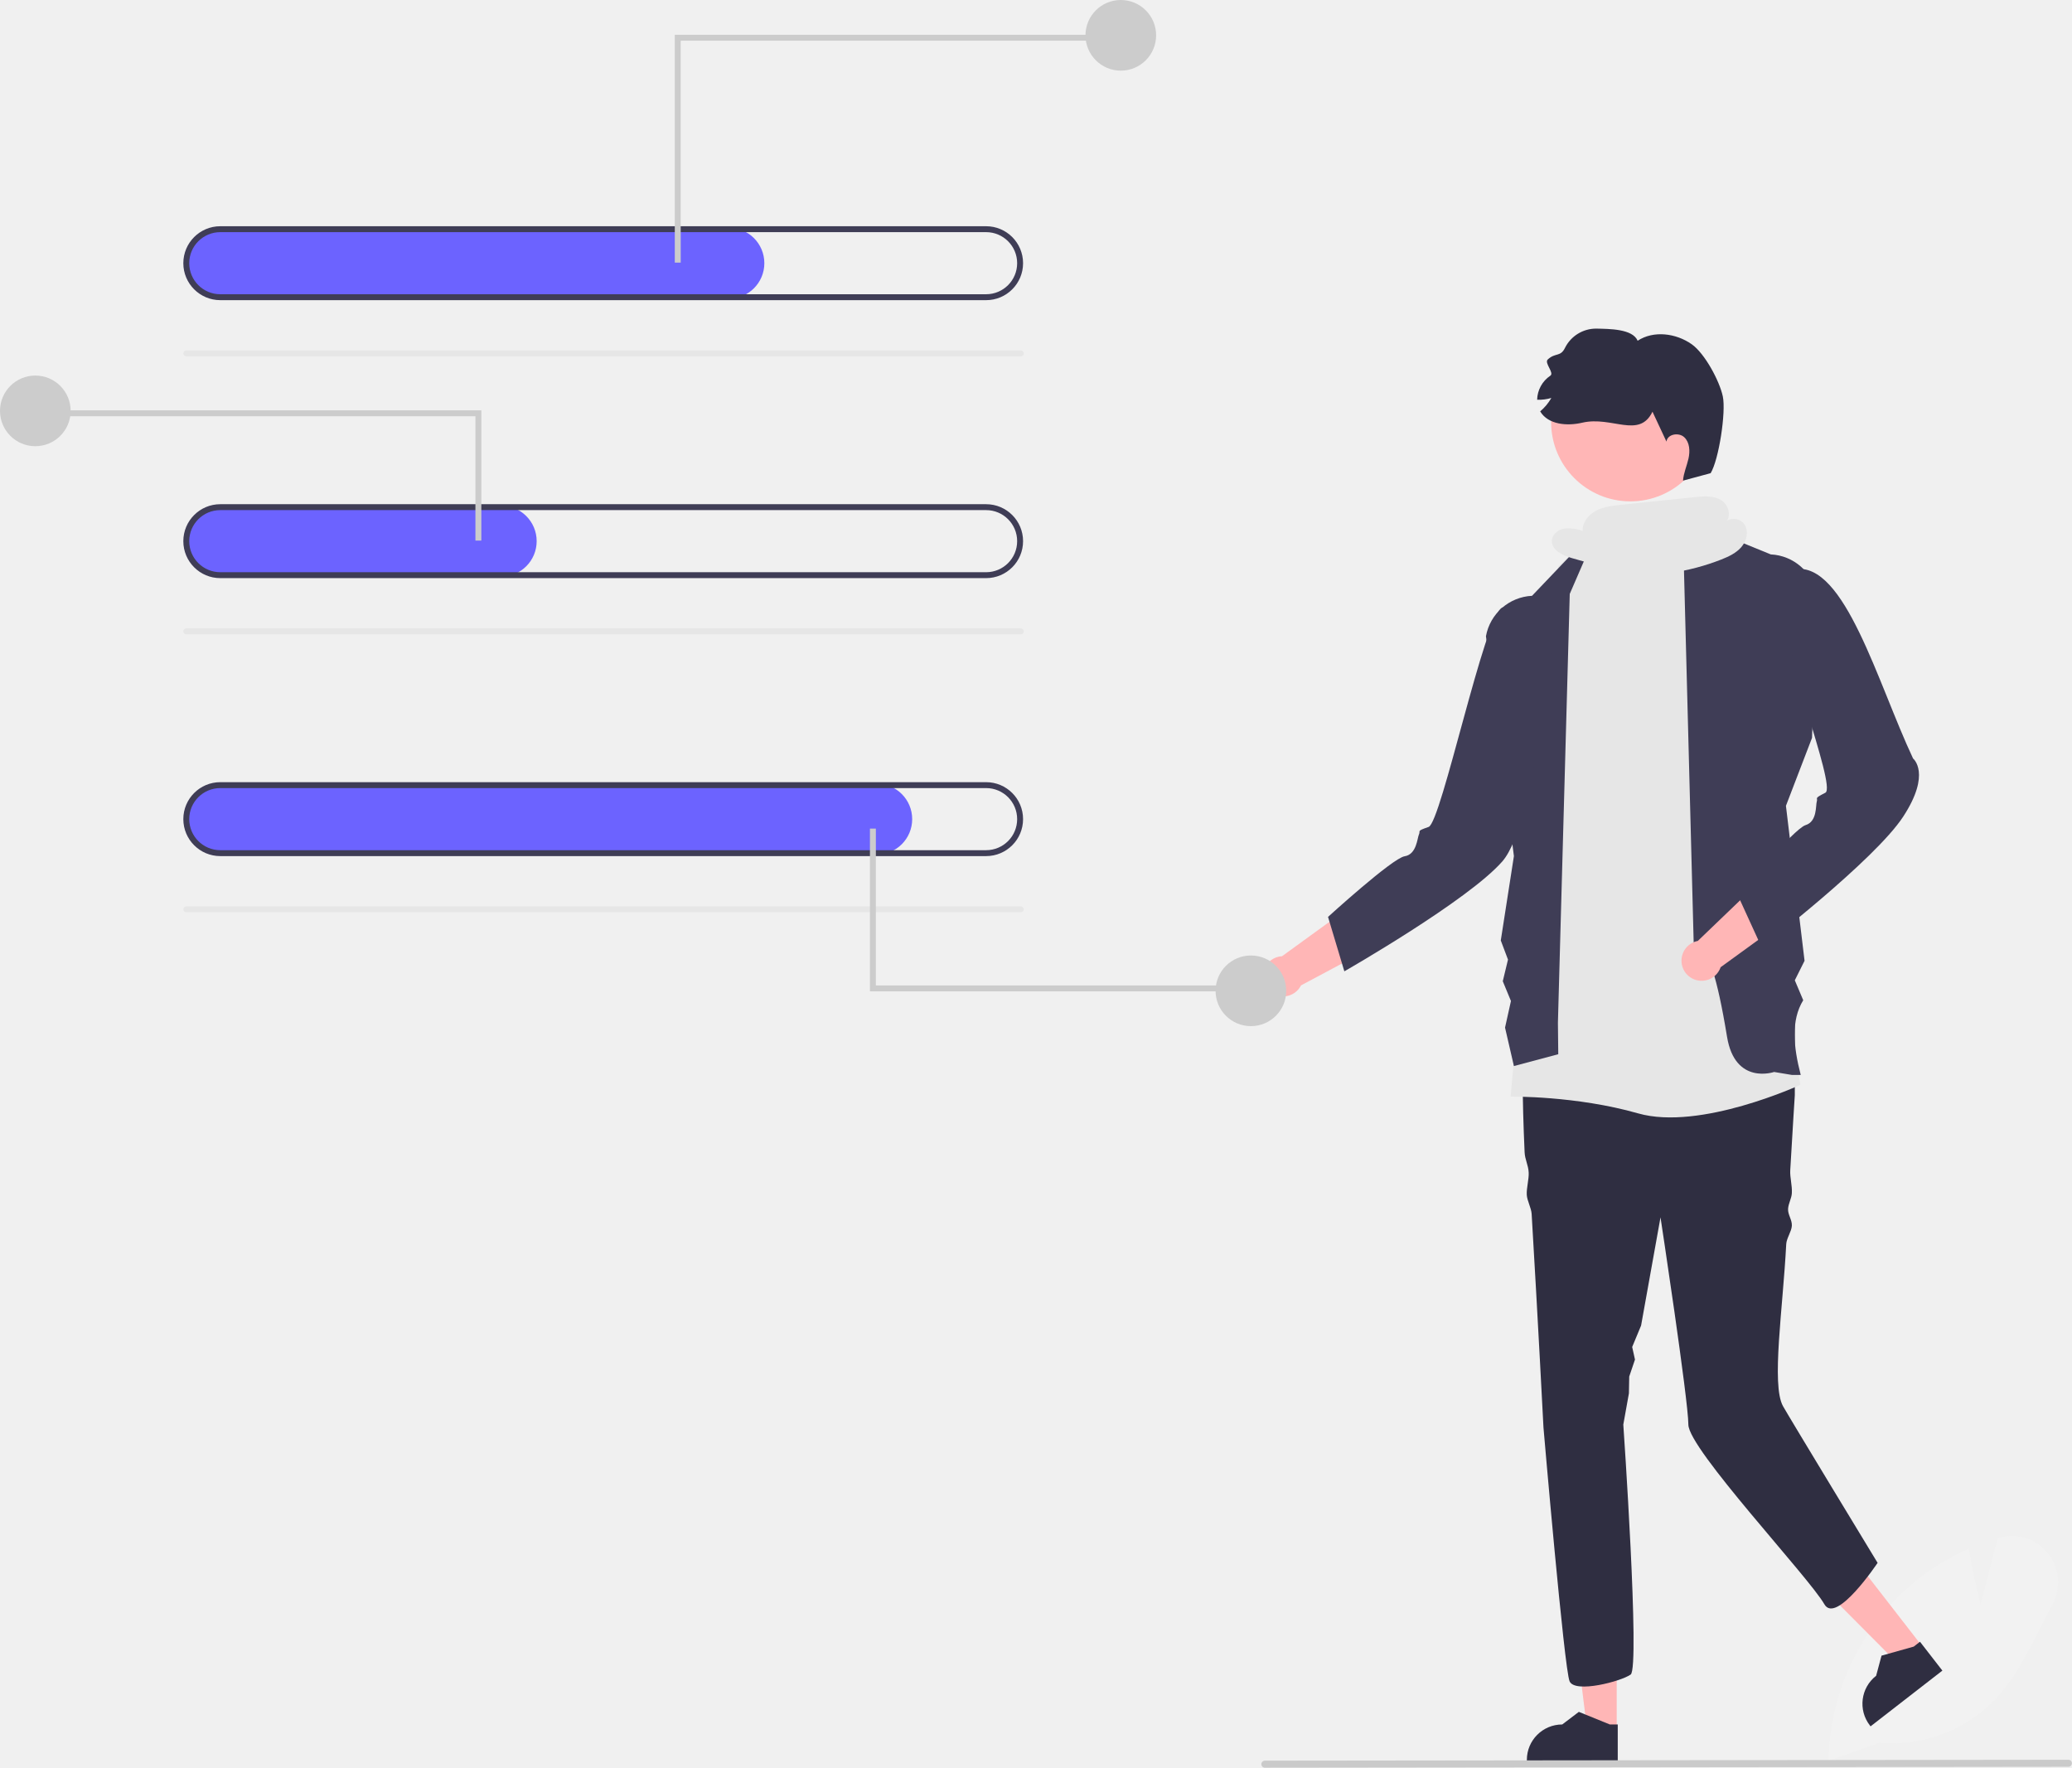
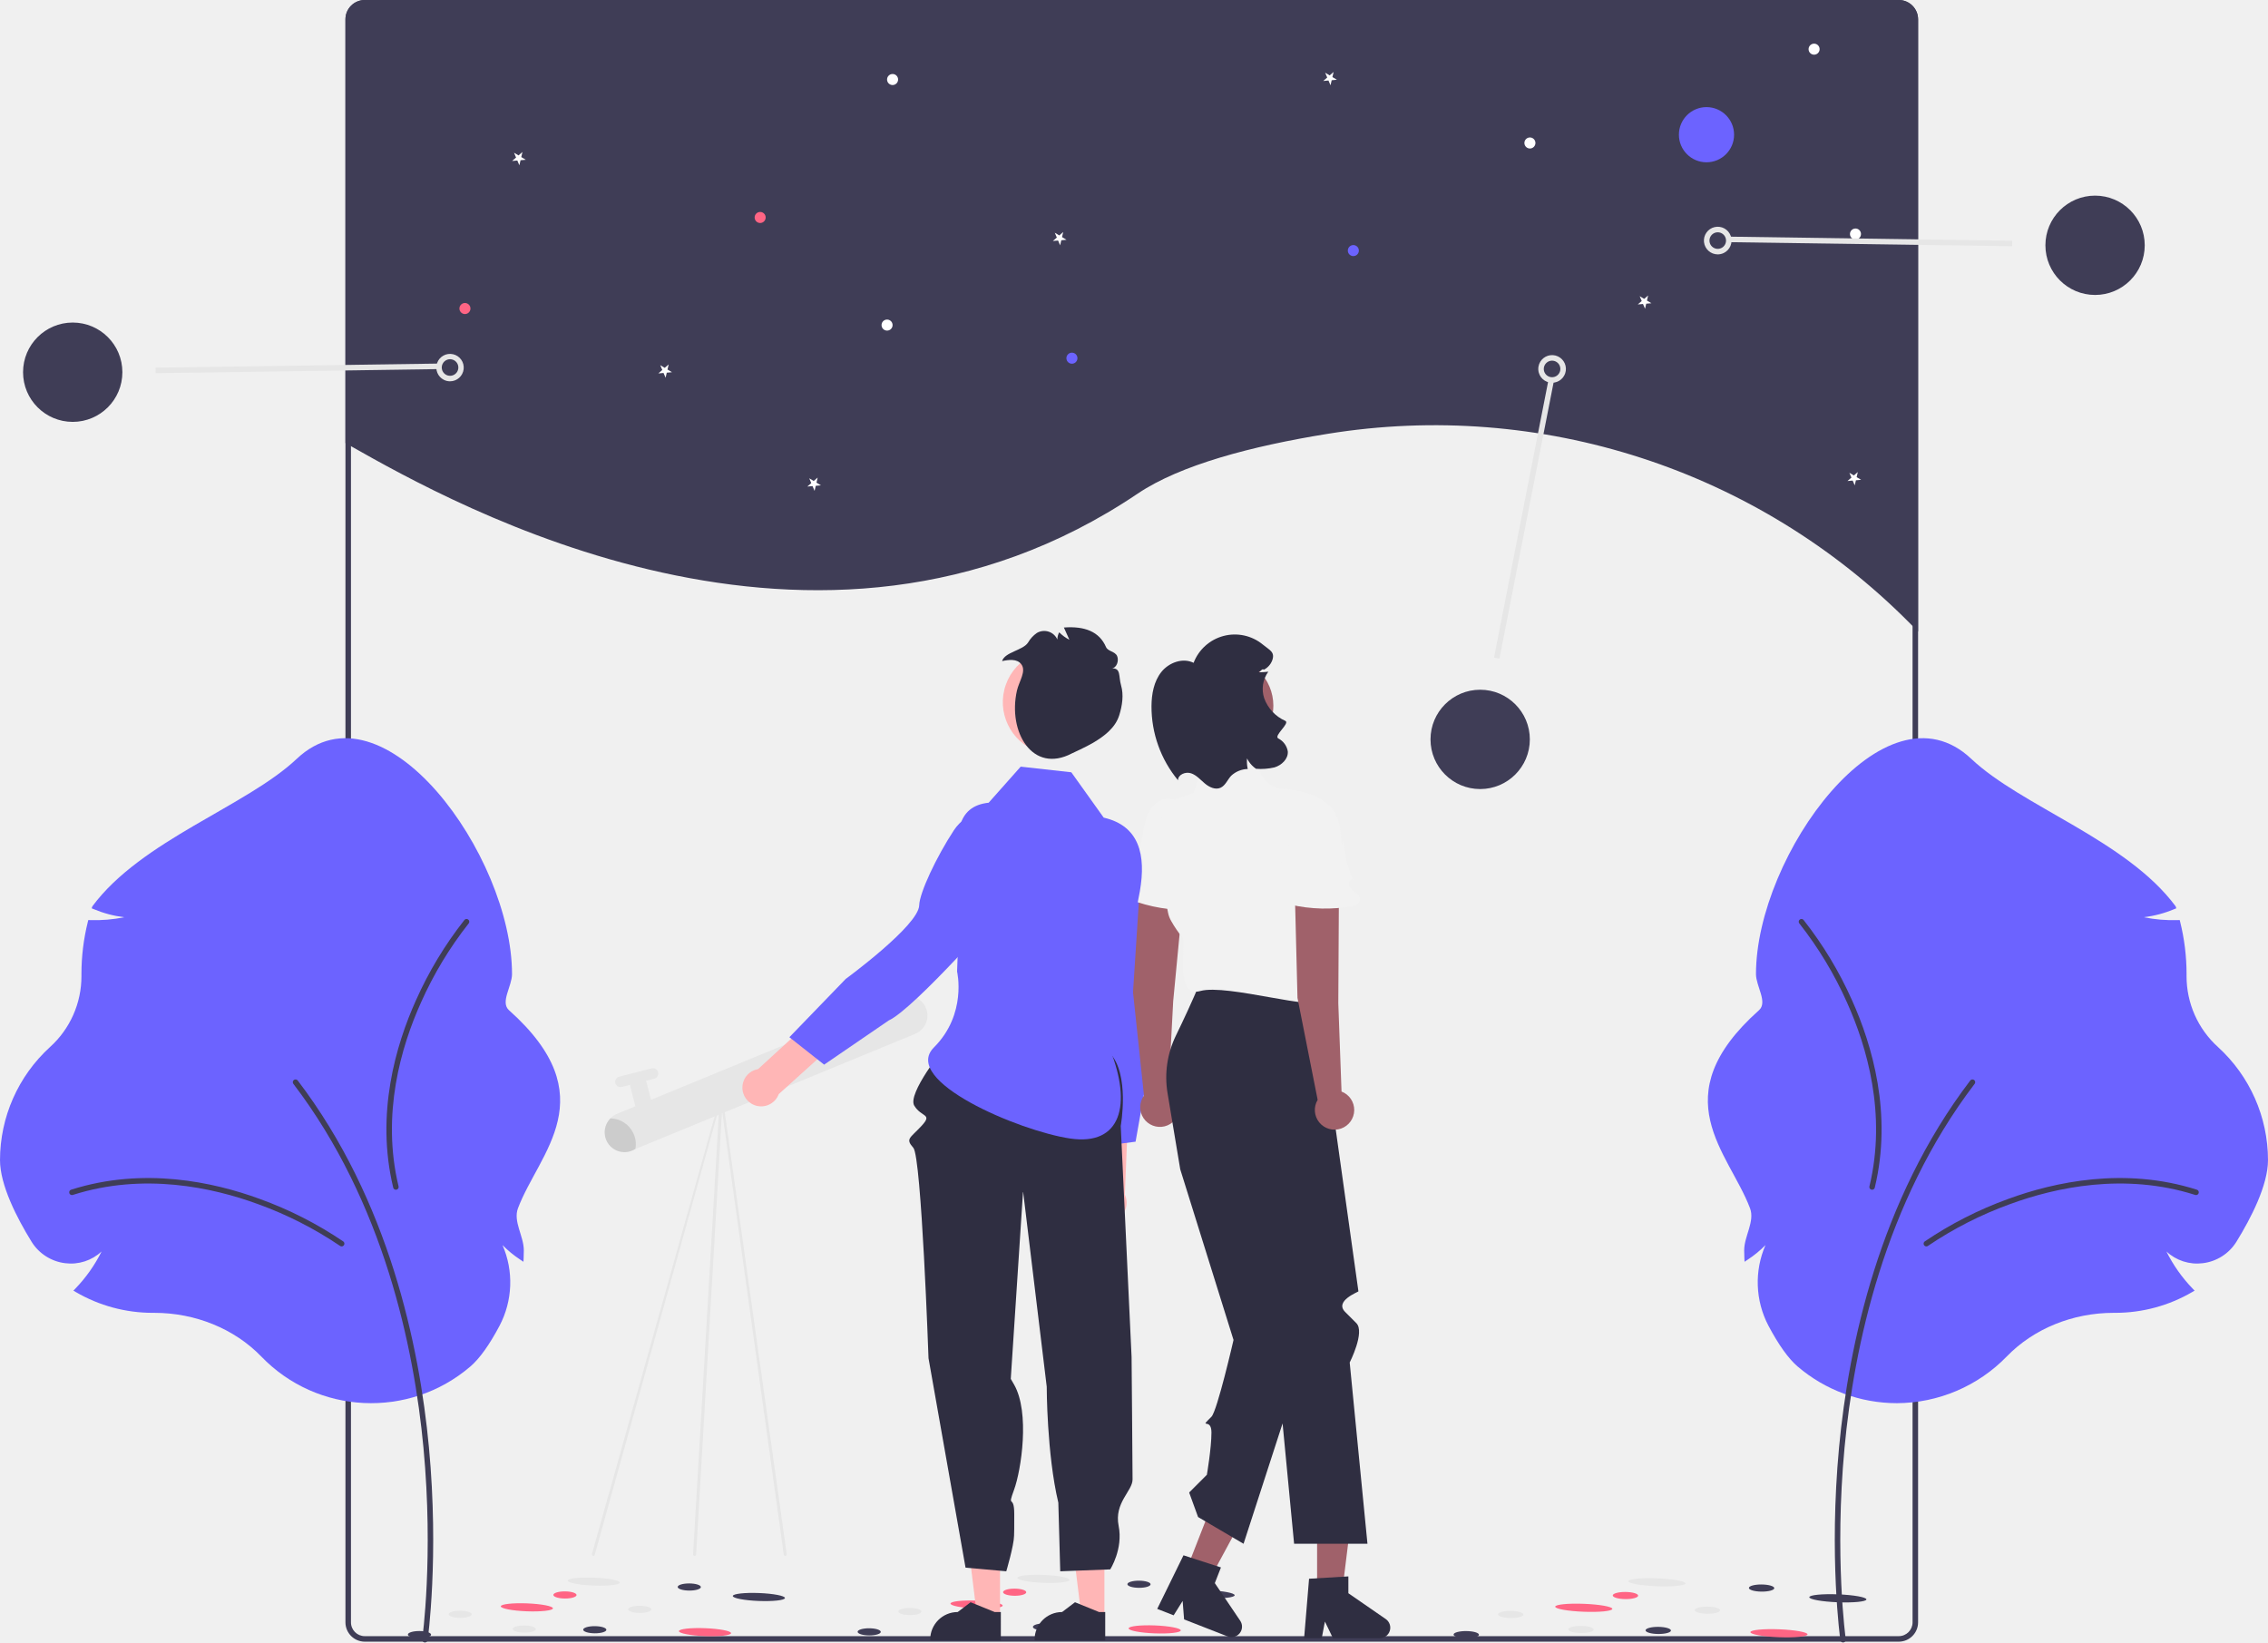
- <svg xmlns="http://www.w3.org/2000/svg" data-name="Layer 1" width="700.747" height="597.777" viewBox="0 0 700.747 597.777">
-   <path d="M868.015,746.559l.015-.697a80.529,80.529,0,0,1,30.112-60.643,78.132,78.132,0,0,1,16.786-10.115l.572-.255.098.618c1.162,7.38,3.001,14.913,3.858,18.256l5.744-22.414.638-.184a15.272,15.272,0,0,1,16.303,5.209,15.534,15.534,0,0,1,1.612,17.332c-1.339,2.495-2.655,5.097-3.928,7.614-4.374,8.649-8.897,17.593-15.487,24.542a48.675,48.675,0,0,1-39.259,14.645Z" transform="translate(-249.6266 -151.1117)" fill="#f2f2f2" />
-   <polygon points="546.768 585.081 536.773 585.08 532.017 546.524 546.77 546.525 546.768 585.081" fill="#ffb6b6" />
-   <path d="M796.747,746.62l-30.739-.001v-.389a11.965,11.965,0,0,1,11.964-11.964h.001l5.615-4.26,10.476,4.26,2.683 0Z" transform="translate(-249.6266 -151.1117)" fill="#2f2e41" />
-   <polygon points="650.238 556.92 642.341 563.048 614.944 535.505 626.599 526.46 650.238 556.92" fill="#ffb6b6" />
-   <path d="M906.536,716.053l-24.284,18.846-.238-.307a11.965,11.965,0,0,1,2.116-16.787l.001-0,1.824-6.808,10.888-3.058,2.12-1.645Z" transform="translate(-249.6266 -151.1117)" fill="#2f2e41" />
-   <path d="M856.627,521.485s-.682,10.439-1.543,25.361c-.141,2.447.691,5.106.543,7.769-.099,1.766-1.176,3.484-1.276,5.325-.106,1.944,1.382,3.664,1.276,5.675-.104,1.964-1.801,4.216-1.903,6.227-1.102,21.634-5.097,47.533-1.097,54.773,1.971,3.568,32,53,32,53s-14,21-18,14c-5.283-9.245-46-52.5-46-60.76,0-8.25-9.42-70.08-9.42-70.08l-6.568,36.59-3.012,7.25.946,4.256-1.946,5.744-.105,5.684-1.895,10.556s5.7,82.24,2.49,84.53c-3.22,2.3-18.81,6.43-20.65,2.3-1.83-4.13-8.84-85.83-8.84-85.83s-1.92-37.44-4-72.24c-.12-2.02-1.54-4.46-1.65-6.45-.13-2.31.77-5.31.65-7.55-.13-2.57-1.27-4.38-1.38-6.84-.85-19.01-.98-33.99.54-36.27,4.59-6.88,8.72-12.38,8.72-12.38s65.6-16.06,82.12,4.58Z" transform="translate(-249.6266 -151.1117)" fill="#2f2e41" />
-   <path d="M797.627,324.615l15.817-.884,11.92,6.507,33.148,187.716s-33.885,15.662-54.885,9.662-43.115-5.662-43.115-5.662l16.115-179.338,13-12Z" transform="translate(-249.6266 -151.1117)" fill="#e6e6e6" />
-   <path d="M824.015,328.595l24.483,9.998a16.663,16.663,0,0,1,15.584,13.667l-1.625,48.353-8.83,23.002,6.297,52.4-3.297,6.6,2.849,6.737c-4.182,6.789-3.33,15.685-.849,25.263h-3l-6-1S836.417,518.201,833.711,501.73c-7.084-43.115-11.084-24.115-11.084-24.115l-3.487-133.772Z" transform="translate(-249.6266 -151.1117)" fill="#3f3d56" />
-   <path d="M790.627,328.615,767.756,352.593A16.663,16.663,0,0,0,752.172,366.26l9.455,74.355-4.437,28.53,2.437,6.47-1.765,7.313,2.765,6.687-2,9,3,13,15-4-.115-10.662,4-145Z" transform="translate(-249.6266 -151.1117)" fill="#3f3d56" />
-   <path d="M714.354,451.872l-31.155,22.607a6.803,6.803,0,1,0,6.422,9.866L731.986,461.729Z" transform="translate(-249.6266 -151.1117)" fill="#ffb6b6" />
-   <path d="M757.627,356.615c-5.921,2.731-20.549,72.652-24.842,74.134s-2.654,1.26-3.256,2.497-.748,6.779-4.869,7.43-25.896,20.502-25.896,20.502l5.52,18.399s41.901-23.939,53.455-37.195,17.774-81.429,17.774-81.429l1.182-6.801S763.548,353.884,757.627,356.615Z" transform="translate(-249.6266 -151.1117)" fill="#3f3d56" />
-   <path d="M851.589,442.64l-27.765,26.661a6.803,6.803,0,1,0,7.713,8.894l38.867-28.206Z" transform="translate(-249.6266 -151.1117)" fill="#ffb6b6" />
-   <path d="M855.627,362.615c-5.491,3.516,15.375,54.52,11.326,56.577s-2.456,1.611-2.883,2.92.188,6.818-3.806,8.027-22.844,23.856-22.844,23.856l7.988,17.47s38.228-29.452,47.856-44.166,3.363-19.682,3.363-19.682c-11.946-25.372-23.119-66.751-40-64C856.627,343.615,861.118,359.098,855.627,362.615Z" transform="translate(-249.6266 -151.1117)" fill="#3f3d56" />
-   <circle cx="551.392" cy="142.737" r="26.807" fill="#ffb6b6" />
-   <path d="M828.164,311.122s-5.904,1.619-9.34,2.52c.178-2.557,1.285-4.95,1.847-7.451s.44-5.443-1.419-7.209-5.73-1.078-6.03,1.463q-2.359-5.044-4.727-10.106c-4.502,9.267-13.707,1.37-23.743,3.711-5.12,1.206-11.537.688-14.242-3.823a16.711,16.711,0,0,0,3.782-4.537,15.268,15.268,0,0,1-4.808.609,10.079,10.079,0,0,1,4.457-8.135c1.443-.944-2.129-4.302-.87-5.484,2.584-2.413,4.318-.774,5.844-3.954a11.746,11.746,0,0,1,10.612-6.488c4.387.103,12.248.06,13.95,4.102,5.424-3.551,12.976-2.548,18.278,1.177,4.407,3.084,9.423,12.407,10.53,17.67C833.394,290.45,830.954,306.535,828.164,311.122Z" transform="translate(-249.6266 -151.1117)" fill="#2f2e41" />
-   <path d="M496.127,252.115H324.478A12.211,12.211,0,0,1,312.154,240.934a12.007,12.007,0,0,1,11.973-12.819h172a12,12,0,0,1,0,24Z" transform="translate(-249.6266 -151.1117)" fill="#6c63ff" />
-   <path d="M594.863,271.615H312.627a1,1,0,0,1,0-2H594.863a1,1,0,0,1,0,2Z" transform="translate(-249.6266 -151.1117)" fill="#e6e6e6" />
-   <path d="M583.127,252.615h-259a12.5,12.5,0,0,1,0-25h259a12.5,12.5,0,0,1,0,25Zm-259-23a10.5,10.5,0,0,0,0,21h259a10.5,10.5,0,0,0,0-21Z" transform="translate(-249.6266 -151.1117)" fill="#3f3d56" />
-   <path d="M419.127,346.115H324.478A12.211,12.211,0,0,1,312.154,334.934a12.007,12.007,0,0,1,11.973-12.819h95a12,12,0,0,1,0,24Z" transform="translate(-249.6266 -151.1117)" fill="#6c63ff" />
-   <path d="M594.863,365.615H312.627a1,1,0,0,1,0-2H594.863a1,1,0,0,1,0,2Z" transform="translate(-249.6266 -151.1117)" fill="#e6e6e6" />
-   <path d="M583.127,346.615h-259a12.5,12.5,0,0,1,0-25h259a12.5,12.5,0,0,1,0,25Zm-259-23a10.5,10.5,0,0,0,0,21h259a10.5,10.5,0,0,0,0-21Z" transform="translate(-249.6266 -151.1117)" fill="#3f3d56" />
-   <path d="M546.127,440.115H324.478A12.211,12.211,0,0,1,312.154,428.934a12.007,12.007,0,0,1,11.973-12.819h222a12,12,0,0,1,0,24Z" transform="translate(-249.6266 -151.1117)" fill="#6c63ff" />
-   <path d="M594.863,459.615H312.627a1,1,0,0,1,0-2H594.863a1,1,0,0,1,0,2Z" transform="translate(-249.6266 -151.1117)" fill="#e6e6e6" />
-   <path d="M583.127,440.615h-259a12.5,12.5,0,0,1,0-25h259a12.5,12.5,0,0,1,0,25Zm-259-23a10.5,10.5,0,0,0,0,21h259a10.5,10.5,0,0,0,0-21Z" transform="translate(-249.6266 -151.1117)" fill="#3f3d56" />
-   <polygon points="230.214 88.806 228.214 88.806 228.214 11.763 372.871 11.763 372.871 13.763 230.214 13.763 230.214 88.806" fill="#ccc" />
-   <circle cx="379.054" cy="11.946" r="11.946" fill="#ccc" />
-   <polygon points="160.786 182.806 162.786 182.806 162.786 138.763 18.129 138.763 18.129 140.763 160.786 140.763 160.786 182.806" fill="#ccc" />
-   <circle cx="11.946" cy="138.946" r="11.946" fill="#ccc" />
-   <polygon points="296.214 280.201 294.214 280.201 294.214 335.244 416.871 335.244 416.871 333.244 296.214 333.244 296.214 280.201" fill="#ccc" />
-   <circle cx="423.054" cy="335.06" r="11.946" fill="#ccc" />
-   <path d="M949.183,748.581l-271.75.307a1.191,1.191,0,1,1,0-2.381l271.75-.307a1.191,1.191,0,0,1,0,2.381Z" transform="translate(-249.6266 -151.1117)" fill="#cacaca" />
-   <path d="M839.706,328.618a4.459,4.459,0,0,0-6.043-1.433c1.47-2.043.362-5.534-1.942-6.945-2.61-1.599-5.908-1.334-8.953-1.016L797.812,321.831c-2.877.301-5.835.624-8.396,1.97s-4.669,3.97-4.521,6.86a14.358,14.358,0,0,0-6.122-.83c-2.051.323-4.075,1.823-4.293,3.888-.351,3.314,3.586,5.228,6.792,6.137q8.93,2.53,17.861,5.061l-1.836.392a76.076,76.076,0,0,0,34.456-4.985c2.508-.989,5.048-2.173,6.804-4.219S841.08,330.938,839.706,328.618Z" transform="translate(-249.6266 -151.1117)" fill="#e6e6e6" />
+ <svg xmlns="http://www.w3.org/2000/svg" data-name="Layer 1" width="822.034" height="595.291" viewBox="0 0 822.034 595.291">
+   <path d="M883.85,159.097v221.92c-.67-.68-1.33-1.36-2-2.04q-.614-.624-1.233-1.247A242.559,242.559,0,0,0,669.83,309.334C642.315,313.776,616.461,320.581,601,331c-116.278,78.361-248.21,3.687-285.15-17.193-.67-.37-1.34-.75-2-1.14v-153.57a7,7,0,0,1,7-7h556A7,7,0,0,1,883.85,159.097Z" transform="translate(-188.6429 -152.0966)" fill="#3f3d56" />
+   <path d="M602.35,492.252l-15.012,3.394c-1.742,9.887-1.423,50.047-1.423,50.047l-1.293,38.427a6.795,6.795,0,1,0,11.717.991l1.952-47.393Z" transform="translate(-188.6429 -152.0966)" fill="#ffb6b6" />
+   <path d="M585.001,453.6h0a16.239,16.239,0,0,1,19.634,15.466l.247,9.715s3.8,49.512.307,59.183l-4.957,27.921-15.92,2.032-.784-29.375s4.702-32.43-.401-37.691c-3.125-3.222-8.114-16.568-10.617-28.018A16.197,16.197,0,0,1,585.001,453.6Z" transform="translate(-188.6429 -152.0966)" fill="#6c63ff" />
+   <path d="M473.254,716.003a.551.551,0,0,1-.522-.372L449.898,551.339,404.162,715.764a.552.552,0,0,1-.909-.626L449.609,549.812a.56.56,0,0,1,.529-.234.553.553,0,0,1,.447.368l23.191,165.326a.552.552,0,0,1-.522.731Z" transform="translate(-188.6429 -152.0966)" fill="#e6e6e6" />
+   <path d="M440.404,716.003a.551.551,0,0,1-.547-.63l9.66-165.326a.552.552,0,1,1,1.093.156l-9.66,165.326A.553.553,0,0,1,440.404,716.003Z" transform="translate(-188.6429 -152.0966)" fill="#e6e6e6" />
+   <path d="M524.573,518.41A7.179,7.179,0,0,1,521.553,526.171a6.962,6.962,0,0,1-1.205.637L417.778,569.032a7.181,7.181,0,0,1-9.369-3.904,7.104,7.104,0,0,1-.32-.966,7.175,7.175,0,0,1,4.225-8.397L514.884,513.54a.371.371,0,0,1,.073-.024,7.171,7.171,0,0,1,9.615,4.894Z" transform="translate(-188.6429 -152.0966)" fill="#e6e6e6" />
+   <path d="M420.989,541.659h0a3.035,3.035,0,0,1,3.035,3.035v8.278a3.035,3.035,0,0,1-3.035,3.035h0a3.035,3.035,0,0,1-3.035-3.035v-8.278a3.035,3.035,0,0,1,3.035-3.035Z" transform="translate(-310.936 -31.39206) rotate(-14.27001)" fill="#e6e6e6" />
+   <path d="M413.354,540.751h12.141a1.931,1.931,0,0,1,1.931,1.931v0a1.931,1.931,0,0,1-1.931,1.931H413.354a1.931,1.931,0,0,1-1.931-1.931v0a1.931,1.931,0,0,1,1.931-1.931Z" transform="translate(-309.4672 -31.96875) rotate(-14.26987)" fill="#e6e6e6" />
+   <path d="M408.532,565.644a7.179,7.179,0,0,1,1.374-8.213,9.377,9.377,0,0,1,8.239,5.261,9.276,9.276,0,0,1,.798,5.782,7.171,7.171,0,0,1-10.411-2.831Z" transform="translate(-188.6429 -152.0966)" fill="#ccc" />
+   <ellipse cx="566.835" cy="724.334" rx="1.439" ry="9.457" transform="translate(-367.6792 1110.417) rotate(-87.76678)" fill="#e6e6e6" />
+   <ellipse cx="626.696" cy="729.909" rx="1.439" ry="9.457" transform="translate(-315.7219 1175.589) rotate(-87.76678)" fill="#3f3d56" />
+   <ellipse cx="542.605" cy="733.65" rx="1.439" ry="9.457" transform="translate(-400.2745 1095.159) rotate(-87.76678)" fill="#ff6584" />
+   <ellipse cx="607.163" cy="742.647" rx="1.439" ry="9.457" transform="translate(-347.2228 1168.313) rotate(-87.76678)" fill="#ff6584" />
+   <ellipse cx="518.428" cy="736.161" rx="1.294" ry="4.201" transform="matrix(0.00482, -0.99999, 0.99999, 0.00482, -408.865, 1098.941)" fill="#e6e6e6" />
+   <ellipse cx="541.656" cy="741.521" rx="1.294" ry="4.201" transform="translate(-391.1083 1127.503) rotate(-89.72402)" fill="#e6e6e6" />
+   <ellipse cx="503.683" cy="743.535" rx="1.294" ry="4.201" transform="translate(-430.9121 1091.534) rotate(-89.72402)" fill="#3f3d56" />
+   <ellipse cx="583.513" cy="734.379" rx="1.294" ry="4.201" transform="translate(-342.3106 1162.251) rotate(-89.72402)" fill="#e6e6e6" />
+   <ellipse cx="556.406" cy="729.168" rx="1.294" ry="4.201" transform="translate(-364.0768 1129.958) rotate(-89.72402)" fill="#ff6584" />
+   <ellipse cx="601.468" cy="726.285" rx="1.294" ry="4.201" transform="translate(-316.3484 1172.151) rotate(-89.72402)" fill="#3f3d56" />
+   <ellipse cx="567.221" cy="741.768" rx="1.294" ry="4.201" transform="translate(-365.9134 1153.314) rotate(-89.72402)" fill="#3f3d56" />
+   <path d="M876.85,152.097h-556a7.008,7.008,0,0,0-7,7v581a7.015,7.015,0,0,0,7,7h556a7.008,7.008,0,0,0,7-7v-581A7.008,7.008,0,0,0,876.85,152.097Zm5,588a5.002,5.002,0,0,1-5,5h-556a5.002,5.002,0,0,1-5-5v-581a5.008,5.008,0,0,1,5-5h556a5.008,5.008,0,0,1,5,5Zm-181.5-587.01q-.84-.51-1.68-.99h-58.44c-.42.66-.82,1.33-1.21,2h63.01C701.47,153.757,700.91,153.427,700.35,153.087Zm-386.5,197.47v14.9c.25.02.51.02.76.03l-.5,28.64-.26-.14v2.82l.21.11-.21,12.01v41.4h2v-106.52Q315.01,347.047,313.85,350.557Zm386.5-197.47q-.84-.51-1.68-.99h-58.44c-.42.66-.82,1.33-1.21,2h63.01C701.47,153.757,700.91,153.427,700.35,153.087Z" transform="translate(-188.6429 -152.0966)" fill="#3f3d56" />
+   <circle cx="618.517" cy="48.82" r="10" fill="#6c63ff" />
+   <circle cx="490.517" cy="90.82" r="2" fill="#6c63ff" />
+   <circle cx="388.517" cy="129.82" r="2" fill="#6c63ff" />
+   <circle cx="275.517" cy="78.82" r="2" fill="#ff6584" />
+   <circle cx="323.517" cy="28.82" r="2" fill="#fff" />
+   <circle cx="657.517" cy="17.82" r="2" fill="#fff" />
+   <circle cx="554.517" cy="51.82" r="2" fill="#fff" />
+   <circle cx="672.517" cy="84.82" r="2" fill="#fff" />
+   <circle cx="321.517" cy="117.82" r="2" fill="#fff" />
+   <circle cx="168.517" cy="111.82" r="2" fill="#ff6584" />
+   <polygon points="243.556 134.907 241.67 135.071 241.244 136.916 240.504 135.173 238.618 135.338 240.047 134.096 239.307 132.353 240.93 133.328 242.359 132.086 241.933 133.931 243.556 134.907" fill="#fff" />
+   <polygon points="484.556 28.907 482.67 29.071 482.244 30.916 481.504 29.173 479.618 29.338 481.047 28.096 480.307 26.353 481.93 27.328 483.359 26.086 482.933 27.931 484.556 28.907" fill="#fff" />
+   <polygon points="598.556 109.907 596.67 110.071 596.244 111.916 595.504 110.173 593.618 110.338 595.047 109.096 594.307 107.353 595.93 108.328 597.359 107.086 596.933 108.931 598.556 109.907" fill="#fff" />
+   <polygon points="386.556 86.907 384.67 87.071 384.244 88.916 383.504 87.173 381.618 87.338 383.047 86.096 382.307 84.353 383.93 85.328 385.359 84.086 384.933 85.931 386.556 86.907" fill="#fff" />
+   <polygon points="297.556 175.907 295.67 176.071 295.244 177.916 294.504 176.173 292.618 176.338 294.047 175.096 293.307 173.353 294.93 174.328 296.359 173.086 295.933 174.931 297.556 175.907" fill="#fff" />
+   <polygon points="674.556 173.907 672.67 174.071 672.244 175.916 671.504 174.173 669.618 174.338 671.047 173.096 670.307 171.353 671.93 172.328 673.359 171.086 672.933 172.931 674.556 173.907" fill="#fff" />
+   <polygon points="190.556 57.907 188.67 58.071 188.244 59.916 187.504 58.173 185.618 58.338 187.047 57.096 186.307 55.353 187.93 56.328 189.359 55.086 188.933 56.931 190.556 57.907" fill="#fff" />
+   <path d="M599.305,511.718l3.265-50.577a8.181,8.181,0,0,1,8.584-7.619h0a8.181,8.181,0,0,1,7.714,9.025l-5.002,52.434-1.696,31.989a7.139,7.139,0,1,1-8.891,2.213Z" transform="translate(-188.6429 -152.0966)" fill="#a0616a" />
+   <path d="M598.55,472.439h0a2.412,2.412,0,0,1-.264-2.912,3.129,3.129,0,0,0,.439-1.858,2.878,2.878,0,0,0-.058-.373,4.72,4.72,0,0,1,1.018-4.244c1.668-1.863,2.545-4.743,2.972-7.322a35.592,35.592,0,0,1,1.919-8.343c1.63-3.792,5.317-7.091,10.123-5.276a9.501,9.501,0,0,1,4.793,4.19c2.287,3.956,2.144,8.634,1.965,13.108l.936-1.737a36.325,36.325,0,0,0,2.083,14.376c-1.077-.249-1.896,1.18-1.583,2.24a6.352,6.352,0,0,0,2.061,2.542c1.013.956,1.952,2.356.92,3.724a2.974,2.974,0,0,1-2.109,1.109,56.21,56.21,0,0,1-22.86-2.59c-1.634-.541-3.381-1.273-4.187-2.794S596.831,472.354,598.55,472.439Z" transform="translate(-188.6429 -152.0966)" fill="#f2f2f2" />
+   <polygon points="477.379 578.297 486.296 578.297 490.539 543.905 477.379 543.905 477.379 578.297" fill="#a0616a" />
+   <path d="M663.112,724.287l14.245-.85v6.103l13.543,9.353a3.812,3.812,0,0,1-2.166,6.949H671.775l-2.923-6.037-1.141,6.037H661.316Z" transform="translate(-188.6429 -152.0966)" fill="#2f2e41" />
+   <polygon points="429.441 570.444 437.746 573.69 454.219 543.203 441.962 538.412 429.441 570.444" fill="#a0616a" />
+   <path d="M617.597,715.794l13.577,4.394-2.222,5.684,9.209,13.642a3.812,3.812,0,0,1-4.548,5.684l-15.796-6.174-.525-6.687-3.261,5.207-5.956-2.328Z" transform="translate(-188.6429 -152.0966)" fill="#2f2e41" />
+   <path d="M623.691,508.045h41.6s15.666,111.88,15.711,112.084-8.841,3.435-4.802,7.474l4.039,4.039c3.231,3.231-2.398,14.273-2.398,14.273l6.437,65.702H657.69L644.695,575.902l17.58,65.064-22.904,70.651-16.487-9.694-3.231-8.886,6.419-6.419s1.659-9.648,1.659-15.347-4.847-.852,0-5.699c2.097-2.097,8.001-27.828,8.001-27.828l-19.31-61.841-4.601-27.605a34.679,34.679,0,0,1,3.046-20.905C617.424,522.145,620.647,515.274,623.691,508.045Z" transform="translate(-188.6429 -152.0966)" fill="#2f2e41" />
+   <path d="M621.268,439.38l2.765-8.294a9.76,9.76,0,0,1,8.654-6.655l2.456-.153a9.76,9.76,0,0,1,9.931,6.864v0a9.723,9.723,0,0,0,8.441,6.841c7.18.612,17.837,2.783,17.837,10.283,0,11.31-12.117,41.199-9.694,43.623s8.078,12.41,4.847,15.349c-.842.766-.163,4.448.106,7.086.488,4.777-33.227-5.784-42.921-3.047s-4.847-17.772-6.463-19.388a41.013,41.013,0,0,1-4.04-5.911,9.73,9.73,0,0,1-1.192-3.107l-2.782-14.082c-.046-.234-.083-.464-.112-.701-.368-3.014-2.52-23.294,5.702-26.284C623.691,438.572,621.268,439.38,621.268,439.38Z" transform="translate(-188.6429 -152.0966)" fill="#f2f2f2" />
+   <path d="M658.914,513.758l-1.272-50.667a8.181,8.181,0,0,1,7.868-8.356h0A8.181,8.181,0,0,1,674,463.033l-.292,52.671,1.172,32.012a7.139,7.139,0,1,1-8.657,3Z" transform="translate(-188.6429 -152.0966)" fill="#a0616a" />
+   <path d="M653.245,473.532v0a2.412,2.412,0,0,1-.524-2.877,3.129,3.129,0,0,0,.271-1.89,2.878,2.878,0,0,0-.092-.366,4.72,4.72,0,0,1,.634-4.318c1.495-2.005,2.11-4.951,2.305-7.559a35.592,35.592,0,0,1,1.165-8.481c1.284-3.923,4.662-7.539,9.61-6.16a9.501,9.501,0,0,1,5.148,3.744c2.631,3.735,2.908,8.407,3.13,12.88l.777-1.814a36.325,36.325,0,0,0,3.361,14.132c-1.095-.152-1.783,1.345-1.377,2.372a6.352,6.352,0,0,0,2.28,2.347c1.095.862,2.155,2.172,1.249,3.627a2.974,2.974,0,0,1-2.001,1.293,56.21,56.21,0,0,1-23-.534c-1.676-.392-3.481-.965-4.42-2.408S651.525,473.6,653.245,473.532Z" transform="translate(-188.6429 -152.0966)" fill="#f2f2f2" />
+   <circle cx="443.757" cy="255.78" r="17.772" fill="#a0616a" />
+   <path d="M615.607,434.881c.01-2.081,2.741-3.171,4.721-2.519,1.973.655,3.395,2.335,4.982,3.672,1.591,1.345,3.795,2.418,5.696,1.58,1.803-.799,2.532-2.934,3.883-4.366a9.091,9.091,0,0,1,5.992-2.438c-.045-.203-.09-.406-.117-.608a12.824,12.824,0,0,1-.135-3.242,9.914,9.914,0,0,0,1.767,2.517,9.249,9.249,0,0,0,1.494,1.257,21.955,21.955,0,0,0,6.667-.502c2.609-.769,5.052-3.076,4.847-5.798a6.404,6.404,0,0,0-3.462-4.702c-1.753-1.014,4.393-5.513,2.562-6.373a14.262,14.262,0,0,1-7.648-8.178,10.69,10.69,0,0,1,1.471-9.625c1.617-.205-4.785.564-3.251.004-.181-1.071-.256.727-.163-.352.453.929,1.084-1.113,1.796-.373a6.312,6.312,0,0,0,3.013-3.294c1.172-3.125-.816-3.737-3.397-5.857a15.987,15.987,0,0,0-25.062,6.645c-3.912-1.957-8.944-.113-11.68,3.307-2.725,3.424-3.55,7.997-3.582,12.372A41.832,41.832,0,0,0,615.607,434.881Z" transform="translate(-188.6429 -152.0966)" fill="#2f2e41" />
+   <polygon points="362.459 585.863 354.134 585.862 350.174 553.753 362.46 553.754 362.459 585.863" fill="#ffb6b6" />
+   <path d="M551.395,746.643l-25.599-.001v-.324a9.964,9.964,0,0,1,9.964-9.964h.001l4.676-3.547,8.724,3.548,2.235,0Z" transform="translate(-188.6429 -152.0966)" fill="#2f2e41" />
+   <polygon points="400.293 585.863 391.969 585.862 388.009 553.753 400.295 553.754 400.293 585.863" fill="#ffb6b6" />
+   <path d="M589.229,746.643l-25.599-.001v-.324a9.964,9.964,0,0,1,9.964-9.964h.001l4.676-3.547,8.724,3.548,2.235,0Z" transform="translate(-188.6429 -152.0966)" fill="#2f2e41" />
+   <path d="M530.863,531.813s-13.453,16.686-10.845,21.012,6.812,2.828,2.608,7.36-5.888,4.586-2.944,7.922,5.501,76.264,5.501,76.264l13.417,75.887,14.767,1.331s2.755-9.275,2.822-12.87.067-.463.067-7.914-2.657-1.679-.067-8.769,5.818-27.977,0-38.132-1.245-1.245-1.245-1.245l4.507-68.822L568.028,654.679s0,24.382,4.204,42.038l.695,24.872,18.119-.693s4.727-7.364,3.046-15.772,5.045-12.611,5.045-16.815-.354-44.415-.354-44.415l-3.929-83.71s3.442-19.009-4.124-26.575S530.863,531.813,530.863,531.813Z" transform="translate(-188.6429 -152.0966)" fill="#2f2e41" />
+   <path d="M546.979,443.032l11.611-13.074,18.346,2.038,11.746,16.438h0c12.982,2.988,15.375,13.601,13.096,26.726-4.558,26.246-15.81,44.593-10.695,57.543,7.764,19.658,4,34.785-14.586,32.029s-61.413-20.956-49.341-33.028,8.38-27.493,8.38-27.493l1.374-37.058c-2.17-11.77-1.835-22.89,10.069-24.122Z" transform="translate(-188.6429 -152.0966)" fill="#6c63ff" />
+   <path d="M541.402,487.917l-12.935-8.341c-8.278,5.68-36.727,34.027-36.727,34.027l-28.34,25.984a6.795,6.795,0,1,0,7.497,9.059l35.203-31.791Z" transform="translate(-188.6429 -152.0966)" fill="#ffb6b6" />
+   <path d="M556.85,448.467l0,0a16.239,16.239,0,0,1,2.706,24.847l-6.763,6.979s-32.688,37.382-42.038,41.659l-23.405,16.011-12.598-9.943,20.424-21.128s26.445-19.35,26.629-26.678c.112-4.487,6.147-17.394,12.569-27.198A16.197,16.197,0,0,1,556.85,448.467Z" transform="translate(-188.6429 -152.0966)" fill="#6c63ff" />
+   <circle id="a4725208-37e7-4bba-8b44-e2dd7653a02c" data-name="ab6171fa-7d69-4734-b81c-8dff60f9761b" cx="571.082" cy="406.595" r="18.965" transform="translate(-192.344 655.8446) rotate(-70.37475)" fill="#ffb6b6" />
+   <path d="M561.262,384.976a10.673,10.673,0,0,1,3.214-3.487,5.219,5.219,0,0,1,7.403,2.389,5.723,5.723,0,0,1,.665-2.613,14.541,14.541,0,0,0,3.696,2.704l-1.99-4.44c7.544-.572,12.869,1.504,15.262,7.076.685,1.595,3.261,1.57,4.015,3.234.755,1.664-.121,4.328-1.878,4.479,3.378-.06,2.341,2.788,3.333,6.216.992,3.428.433,7.284-.679,10.822-1.442,4.588-5.488,7.591-9.439,9.938-2.584,1.535-7.728,3.864-7.755,3.877-14.207,7.456-23.264-7.755-19.882-22.768.764-3.391,3.534-7.067,1.549-9.609-1.546-1.979-4.473-1.614-6.926-1.091C552.805,388.413,559.413,387.84,561.262,384.976Z" transform="translate(-188.6429 -152.0966)" fill="#2f2e41" />
+   <ellipse cx="789.185" cy="725.581" rx="1.439" ry="10.36" transform="translate(-155.2401 1333.797) rotate(-87.76678)" fill="#e6e6e6" />
+   <ellipse cx="854.774" cy="731.38" rx="1.439" ry="10.36" transform="translate(-98.00137 1404.908) rotate(-87.76678)" fill="#3f3d56" />
+   <ellipse cx="762.68" cy="734.809" rx="1.439" ry="10.36" transform="matrix(0.03897, -0.99924, 0.99924, 0.03897, -189.9335, 1316.18)" fill="#ff6584" />
+   <ellipse cx="833.426" cy="744.047" rx="1.439" ry="10.36" transform="translate(-131.1757 1395.75) rotate(-87.76678)" fill="#ff6584" />
+   <ellipse cx="736.207" cy="737.231" rx="1.294" ry="4.602" transform="translate(-195.7719 1315.176) rotate(-89.52287)" fill="#e6e6e6" />
+   <ellipse cx="761.67" cy="742.678" rx="1.294" ry="4.602" transform="translate(-175.9679 1346.04) rotate(-89.52287)" fill="#e6e6e6" />
+   <ellipse cx="720.084" cy="744.551" rx="1.294" ry="4.602" transform="matrix(0.00833, -0.99997, 0.99997, 0.00833, -219.0802, 1306.313)" fill="#3f3d56" />
+   <ellipse cx="807.491" cy="735.69" rx="1.294" ry="4.602" transform="matrix(0.00833, -0.99997, 0.99997, 0.00833, -123.5408, 1384.93)" fill="#e6e6e6" />
+   <ellipse cx="777.779" cy="730.377" rx="1.294" ry="4.602" transform="matrix(0.00833, -0.99997, 0.99997, 0.00833, -147.6926, 1349.951)" fill="#ff6584" />
+   <ellipse cx="827.127" cy="727.662" rx="1.294" ry="4.602" transform="translate(-96.03975 1396.604) rotate(-89.52287)" fill="#3f3d56" />
+   <ellipse cx="789.673" cy="743.02" rx="1.294" ry="4.602" transform="translate(-148.5399 1374.382) rotate(-89.52287)" fill="#3f3d56" />
+   <ellipse cx="403.835" cy="725.334" rx="1.439" ry="9.457" transform="translate(-525.3268 948.5015) rotate(-87.76678)" fill="#e6e6e6" />
+   <ellipse cx="463.696" cy="730.909" rx="1.439" ry="9.457" transform="translate(-473.3695 1013.674) rotate(-87.76678)" fill="#3f3d56" />
+   <ellipse cx="379.605" cy="734.65" rx="1.439" ry="9.457" transform="translate(-557.9221 933.2437) rotate(-87.76678)" fill="#ff6584" />
+   <ellipse cx="444.163" cy="743.647" rx="1.439" ry="9.457" transform="translate(-504.8703 1006.398) rotate(-87.76678)" fill="#ff6584" />
+   <ellipse cx="355.428" cy="737.161" rx="1.294" ry="4.201" transform="matrix(0.00482, -0.99999, 0.99999, 0.00482, -572.0798, 936.9379)" fill="#e6e6e6" />
+   <ellipse cx="378.656" cy="742.521" rx="1.294" ry="4.201" transform="translate(-554.3232 965.5) rotate(-89.72402)" fill="#e6e6e6" />
+   <ellipse cx="340.683" cy="744.535" rx="1.294" ry="4.201" transform="translate(-594.127 929.5313) rotate(-89.72402)" fill="#3f3d56" />
+   <ellipse cx="420.513" cy="735.379" rx="1.294" ry="4.201" transform="translate(-505.5254 1000.248) rotate(-89.72402)" fill="#e6e6e6" />
+   <ellipse cx="393.406" cy="730.168" rx="1.294" ry="4.201" transform="translate(-527.2917 967.9551) rotate(-89.72402)" fill="#ff6584" />
+   <ellipse cx="438.468" cy="727.285" rx="1.294" ry="4.201" transform="translate(-479.5633 1010.148) rotate(-89.72402)" fill="#3f3d56" />
+   <ellipse cx="404.221" cy="742.768" rx="1.294" ry="4.201" transform="translate(-529.1283 991.3106) rotate(-89.72402)" fill="#3f3d56" />
+   <path d="M876.184,660.658a55.365,55.365,0,0,1-35.983-13.287c-3.345-2.863-6.909-7.841-10.593-14.795a33.835,33.835,0,0,1-1.073-29.21,38.825,38.825,0,0,1-6.411,5.259l-1.172.78-.068-1.406c-.044-.914-.067-1.825-.067-2.708,0-5.202,3.934-10.48,2.12-15.288-7.648-20.265-31.904-40.404,3.251-71.767,3.252-2.901-1.092-8.702-1.092-13.092,0-43.019,46.742-107.55,78.032-78.017,18.265,17.239,56.318,29.485,74.084,53.464l.235.71-.693.28a41.817,41.817,0,0,1-11.111,2.955,52.982,52.982,0,0,0,12.389,1.038l.644-.023.157.626a78.373,78.373,0,0,1,2.326,18.965l-.003.691a34.556,34.556,0,0,0,11.415,25.766,55.493,55.493,0,0,1,18.104,40.949c0,9.12-6.198,21.091-11.398,29.528a16.697,16.697,0,0,1-12.257,7.851,16.306,16.306,0,0,1-13.16-4.251,53.925,53.925,0,0,0,9.51,13.464l.71.731-.881.513a55.324,55.324,0,0,1-27.89,7.532l-.574-.002c-14.878,0-28.999,5.764-38.744,15.814A55.786,55.786,0,0,1,876.184,660.658Z" transform="translate(-188.6429 -152.0966)" fill="#6c63ff" />
+   <path d="M856.66,747.388a.996.996,0,0,1-.985-.855c-.042-.297-4.186-30.181-.464-69.898,3.437-36.68,14.474-89.512,47.535-132.901a.996.996,0,1,1,1.584,1.207c-32.776,43.015-43.724,95.459-47.137,131.88-3.7,39.486.411,69.137.453,69.432a.997.997,0,0,1-.987,1.136Z" transform="translate(-188.6429 -152.0966)" fill="#3f3d56" />
+   <path d="M886.848,603.838a.996.996,0,0,1-.586-1.801,137.235,137.235,0,0,1,30.297-15.423c16.715-6.12,42.133-11.667,68.301-3.339a.996.996,0,1,1-.604,1.897c-25.631-8.157-50.589-2.701-67.012,3.312A134.981,134.981,0,0,0,887.433,603.648.992.992,0,0,1,886.848,603.838Z" transform="translate(-188.6429 -152.0966)" fill="#3f3d56" />
+   <path d="M840.593,486.236a.996.996,0,0,1,1.754-.714,137.236,137.236,0,0,1,17.564,29.107c7.307,16.231,14.671,41.184,8.249,67.883a.996.996,0,1,1-1.936-.466c6.29-26.152-.949-50.652-8.129-66.6a134.981,134.981,0,0,0-17.271-28.641A.992.992,0,0,1,840.593,486.236Z" transform="translate(-188.6429 -152.0966)" fill="#3f3d56" />
+   <path d="M283.328,643.729c-9.745-10.05-23.867-15.814-38.744-15.814l-.574.002a55.324,55.324,0,0,1-27.89-7.532l-.881-.513.71-.731a53.925,53.925,0,0,0,9.51-13.464,16.306,16.306,0,0,1-13.16,4.251,16.697,16.697,0,0,1-12.257-7.851c-5.2-8.437-11.398-20.408-11.398-29.528a55.493,55.493,0,0,1,18.104-40.949,34.556,34.556,0,0,0,11.415-25.766l-.003-.691a78.373,78.373,0,0,1,2.326-18.965l.157-.626.644.023a52.982,52.982,0,0,0,12.389-1.038,41.817,41.817,0,0,1-11.111-2.955l-.693-.28.235-.71c17.767-23.979,55.82-36.225,74.084-53.464,31.29-29.534,78.032,34.998,78.032,78.017,0,4.39-4.344,10.19-1.092,13.092,35.155,31.363,10.898,51.502,3.251,71.767-1.814,4.808,2.12,10.087,2.12,15.288,0,.883-.023,1.794-.067,2.708l-.068,1.406-1.172-.78a38.824,38.824,0,0,1-6.411-5.259,33.835,33.835,0,0,1-1.073,29.21c-3.684,6.953-7.248,11.931-10.593,14.795a55.313,55.313,0,0,1-75.79-3.641Z" transform="translate(-188.6429 -152.0966)" fill="#6c63ff" />
+   <path d="M342.66,747.388a.996.996,0,0,0,.985-.855c.042-.297,4.186-30.181.464-69.898-3.437-36.68-14.474-89.512-47.535-132.901a.996.996,0,1,0-1.584,1.207c32.776,43.015,43.724,95.459,47.137,131.88,3.7,39.486-.411,69.137-.453,69.432a.997.997,0,0,0,.987,1.136Z" transform="translate(-188.6429 -152.0966)" fill="#3f3d56" />
+   <path d="M312.471,603.838a.996.996,0,0,0,.586-1.801,137.236,137.236,0,0,0-30.297-15.423c-16.715-6.12-42.133-11.667-68.301-3.339a.996.996,0,1,0,.604,1.897c25.631-8.157,50.589-2.701,67.012,3.312A134.982,134.982,0,0,1,311.887,603.648.992.992,0,0,0,312.471,603.838Z" transform="translate(-188.6429 -152.0966)" fill="#3f3d56" />
+   <path d="M358.727,486.236a.996.996,0,0,0-1.754-.714,137.235,137.235,0,0,0-17.564,29.107c-7.307,16.231-14.671,41.184-8.249,67.883a.996.996,0,1,0,1.936-.466c-6.29-26.152.949-50.652,8.129-66.6A134.981,134.981,0,0,1,358.495,486.806.992.992,0,0,0,358.727,486.236Z" transform="translate(-188.6429 -152.0966)" fill="#3f3d56" />
+   <rect x="245.047" y="284.608" width="102.43" height="2" transform="translate(-192.7373 -147.7876) rotate(-0.82761)" fill="#e6e6e6" />
+   <path d="M349.568,289.785a4.967,4.967,0,1,1,2.187.508A4.968,4.968,0,0,1,349.568,289.785Zm1.214-7.331a2.98,2.98,0,0,0-1.719,1.521v0a3.007,3.007,0,1,0,1.719-1.522Z" transform="translate(-188.6429 -152.0966)" fill="#e6e6e6" />
+   <circle cx="26.357" cy="134.903" r="18" fill="#3f3d56" />
+   <rect x="865.739" y="188.393" width="2" height="102.43" transform="translate(425.9938 950.6985) rotate(-89.17239)" fill="#e6e6e6" />
+   <path d="M811.245,244.293a5.009,5.009,0,1,1,2.187-.508A5.005,5.005,0,0,1,811.245,244.293Zm-.007-8.004a3.002,3.002,0,1,0,2.699,1.687v-0a3.007,3.007,0,0,0-2.699-1.687Z" transform="translate(-188.6429 -152.0966)" fill="#e6e6e6" />
+   <circle cx="759.357" cy="88.903" r="18" fill="#3f3d56" />
+   <rect x="689.771" y="339.368" width="102.43" height="2" transform="translate(75.73371 849.901) rotate(-78.90411)" fill="#e6e6e6" />
+   <path d="M746.267,284.927a5.009,5.009,0,1,1,.11,2.243A5.005,5.005,0,0,1,746.267,284.927Zm7.877,1.42a3.002,3.002,0,1,0-2.141,2.355l0.0 0a3.007,3.007,0,0,0,2.141-2.355Z" transform="translate(-188.6429 -152.0966)" fill="#e6e6e6" />
+   <circle cx="536.487" cy="267.983" r="18" fill="#3f3d56" />
</svg>
